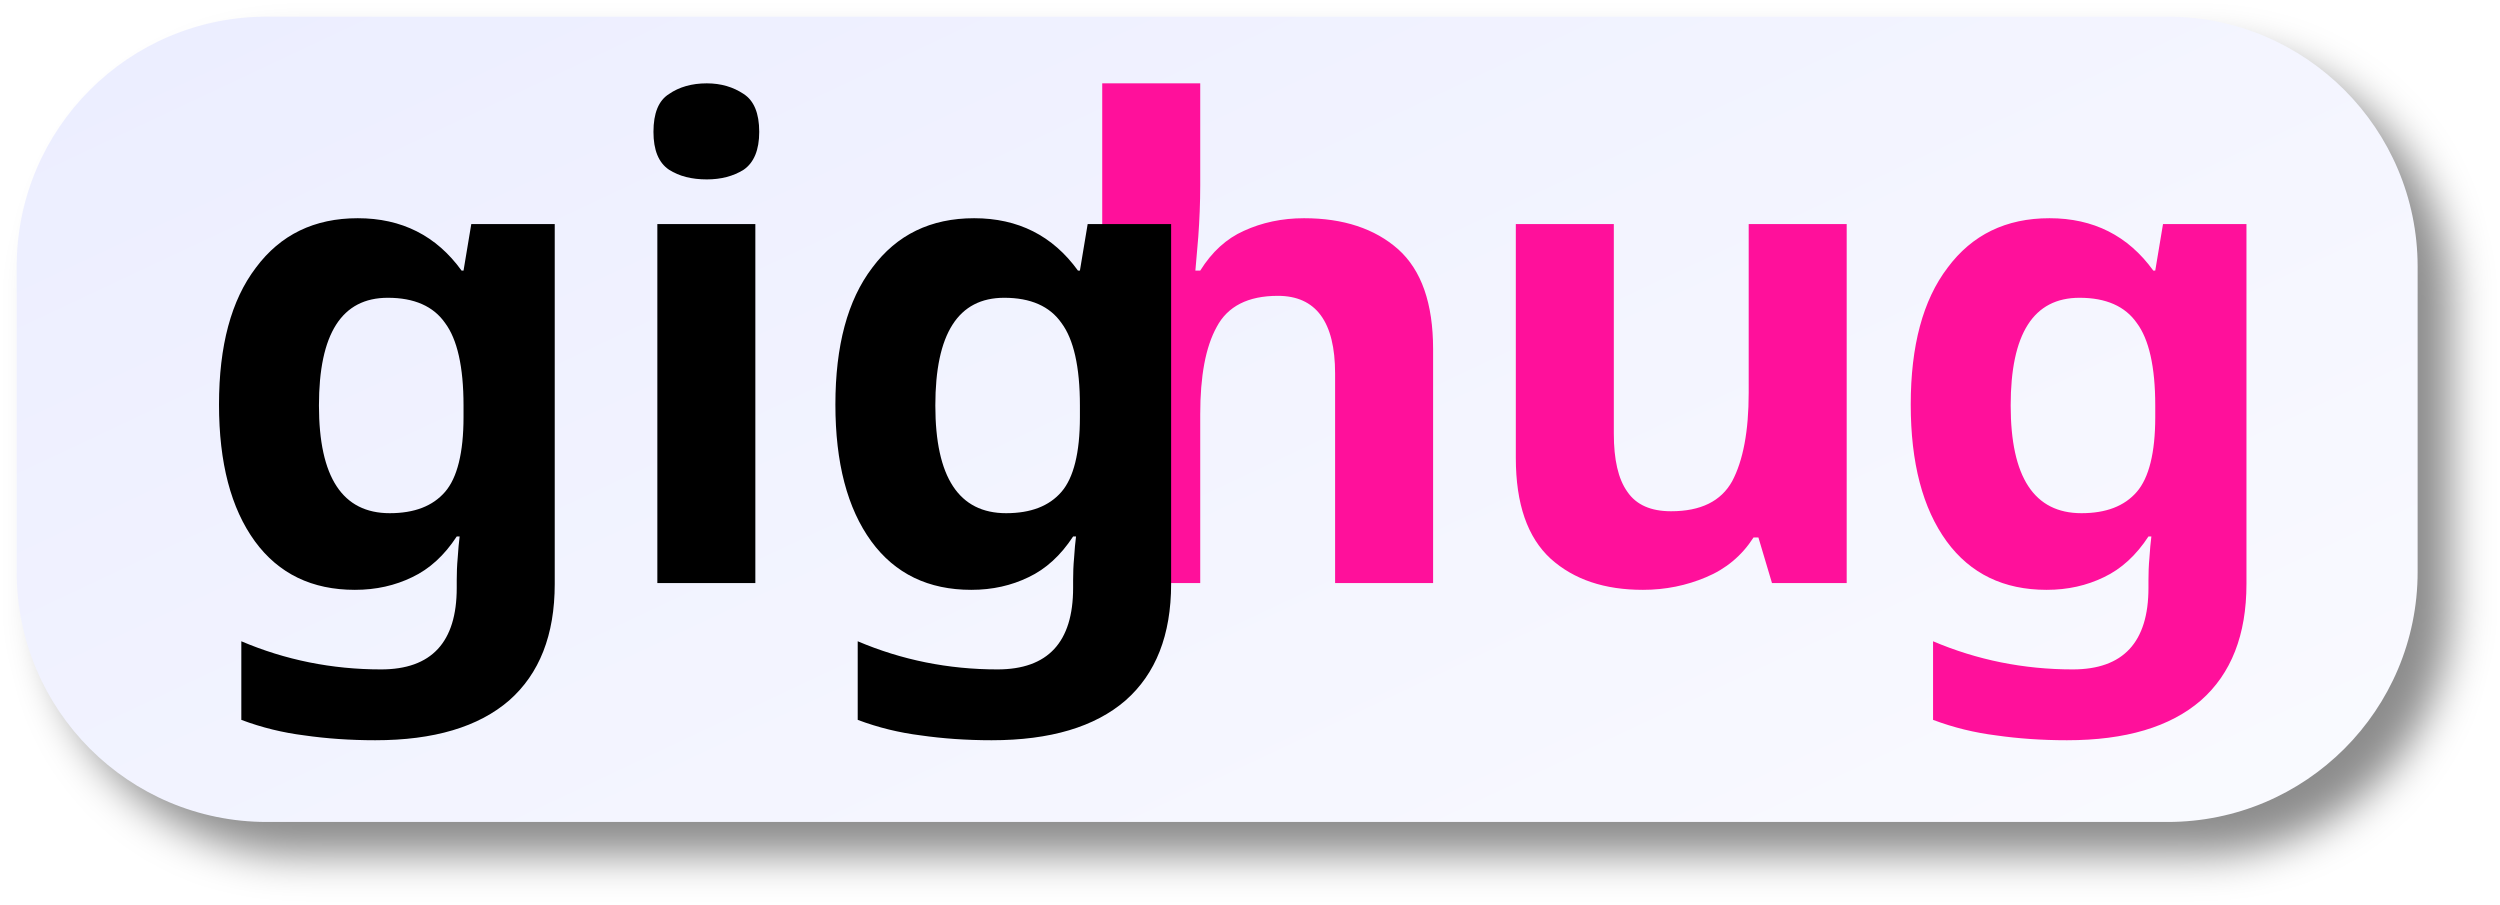
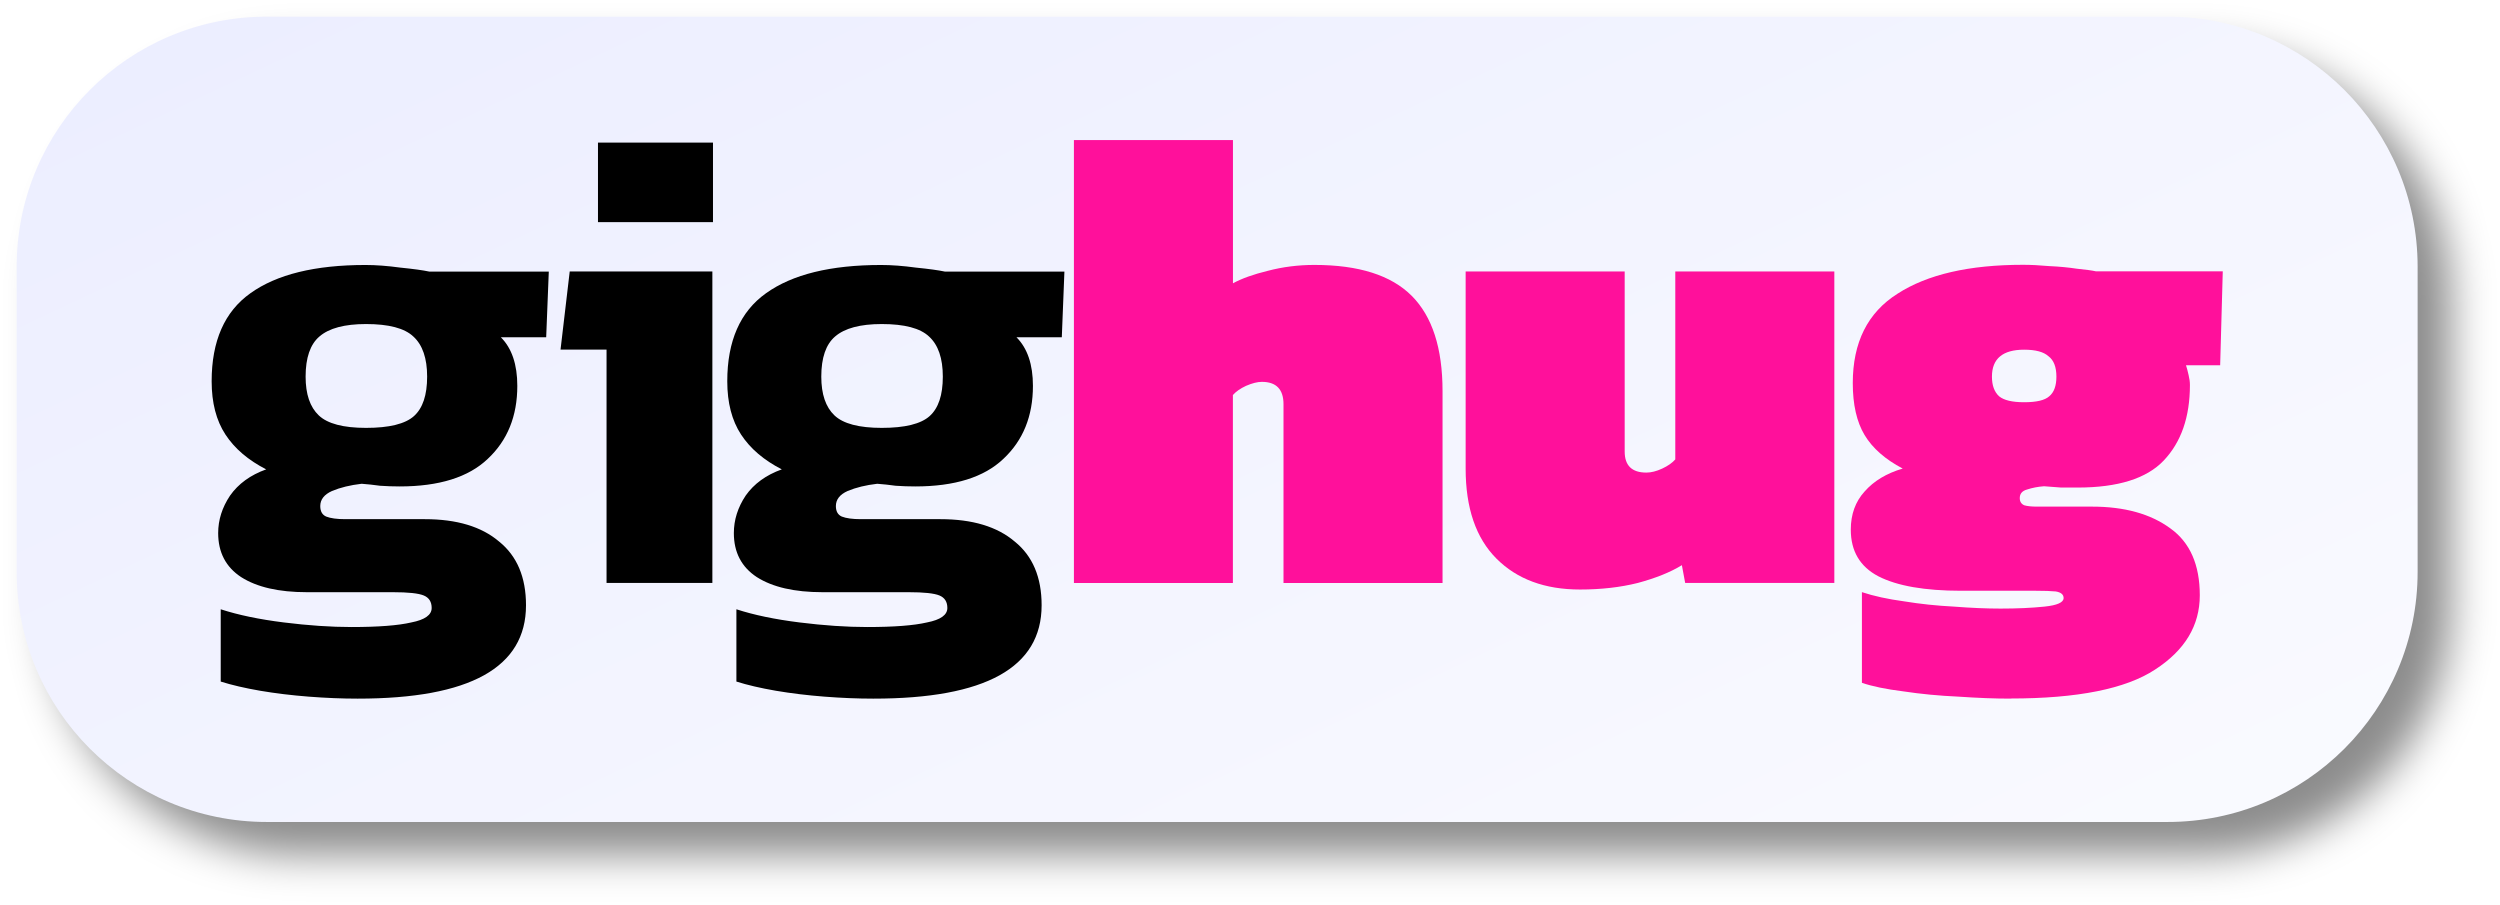
- <svg xmlns="http://www.w3.org/2000/svg" xmlns:xlink="http://www.w3.org/1999/xlink" width="40.258mm" height="14.563mm" viewBox="0 0 40.258 14.563" version="1.1" id="svg5">
+ <svg xmlns="http://www.w3.org/2000/svg" xmlns:xlink="http://www.w3.org/1999/xlink" width="58.281mm" height="21.083mm" viewBox="0 0 58.281 21.083" version="1.1" id="svg5">
  <defs id="defs2">
    <linearGradient id="linearGradient2785">
      <stop style="stop-color:#ebedff;stop-opacity:1;" offset="0" id="stop2781" />
      <stop style="stop-color:#ffffff;stop-opacity:1;" offset="1" id="stop2783" />
    </linearGradient>
-     <linearGradient xlink:href="#linearGradient2785" id="linearGradient2787" x1="51.308" y1="17.438" x2="67.498" y2="51.832" gradientUnits="userSpaceOnUse" gradientTransform="translate(10.79048,-1.541497)" />
+     <linearGradient xlink:href="#linearGradient2785" id="linearGradient2787" x1="51.308" y1="17.438" x2="67.498" y2="51.832" gradientUnits="userSpaceOnUse" gradientTransform="matrix(1.447709,0,0,1.447709,-6.507142,-12.20378)" />
    <filter style="color-interpolation-filters:sRGB" id="filter3533" x="-0.021" y="-0.061" width="1.041" height="1.123">
      <feGaussianBlur stdDeviation="0.332" id="feGaussianBlur3535" />
    </filter>
  </defs>
  <g id="layer1" transform="translate(-49.42637,-22.27374)">
-     <rect style="mix-blend-mode:normal;fill:#000000;fill-opacity:0.453;stroke-width:0.265;filter:url(#filter3533)" id="rect3531" width="38.663" height="12.968" x="50.224" y="23.071" ry="4.027" />
-     <rect style="fill:url(#linearGradient2787);fill-opacity:1;stroke-width:0.265" id="rect1820" width="38.663" height="12.968" x="49.695" y="22.542" ry="4.027" />
-     <g id="g2803" transform="translate(10.72655,-1.34117)">
-       <text xml:space="preserve" style="font-style:normal;font-variant:normal;font-weight:900;font-stretch:normal;font-size:10.583px;line-height:1.25;font-family:Kanit;-inkscape-font-specification:'Kanit Heavy';letter-spacing:-0.265px;word-spacing:0px;fill:#ff109b;fill-opacity:1;stroke:none;stroke-width:0.265" x="55.623" y="33.003" id="text167-1">
-         <tspan id="tspan165-8" style="font-style:normal;font-variant:normal;font-weight:900;font-stretch:normal;font-family:Kanit;-inkscape-font-specification:'Kanit Heavy';fill:#ff109b;fill-opacity:1;stroke-width:0.265" x="55.623" y="33.003" dx="0 0 0">hug</tspan>
-       </text>
-       <text xml:space="preserve" style="font-style:normal;font-variant:normal;font-weight:600;font-stretch:normal;font-size:10.583px;line-height:1.25;font-family:Kanit;-inkscape-font-specification:'Kanit Semi-Bold';letter-spacing:0px;word-spacing:0px;fill:#000000;fill-opacity:1;stroke:none;stroke-width:0.265" x="41.757" y="33.003" id="text113-8">
-         <tspan id="tspan111-5" style="font-style:normal;font-variant:normal;font-weight:600;font-stretch:normal;font-family:Kanit;-inkscape-font-specification:'Kanit Semi-Bold';stroke-width:0.265" x="41.757" y="33.003" dx="0 0 -0.66">gig</tspan>
-       </text>
+     <rect style="mix-blend-mode:normal;fill:#000000;fill-opacity:0.453;stroke-width:0.265;filter:url(#filter3533)" id="rect3531" width="38.663" height="12.968" x="50.224" y="23.071" ry="4.027" transform="matrix(1.447709,0,0,1.447709,-22.12861,-9.972144)" />
+     <rect style="fill:url(#linearGradient2787);fill-opacity:1;stroke-width:0.383" id="rect1820" width="55.972" height="18.774" x="49.815" y="22.662" ry="5.83" />
+     <g id="g2803" transform="matrix(1.447709,0,0,1.447709,-6.599684,-11.91377)">
+       <g aria-label="hug" id="text167-1" style="font-weight:900;font-size:10.583px;line-height:1.25;font-family:Kanit;-inkscape-font-specification:'Kanit Heavy';letter-spacing:-0.265px;word-spacing:0px;fill:#ff109b;stroke-width:0.265">
+         <path d="m 55.993,33.003 v -7.133 h 2.561 v 2.307 q 0.212,-0.116 0.561,-0.201 0.36,-0.095 0.751,-0.095 1.069,0 1.566,0.497 0.497,0.497 0.497,1.535 v 3.09 h -2.561 v -2.879 q 0,-0.36 -0.349,-0.36 -0.106,0 -0.254,0.064 -0.138,0.064 -0.212,0.148 v 3.027 z" id="path3647" />
+         <path d="m 64.142,33.108 q -0.847,0 -1.344,-0.497 -0.497,-0.497 -0.497,-1.45 v -3.175 h 2.561 v 2.9 q 0,0.339 0.349,0.339 0.116,0 0.254,-0.064 0.138,-0.064 0.212,-0.148 v -3.027 h 2.561 v 5.016 h -2.402 l -0.053,-0.286 q -0.275,0.169 -0.709,0.286 -0.423,0.106 -0.931,0.106 z" id="path3649" />
+         <path d="m 71.074,34.865 q -0.37,0 -0.836,-0.032 -0.466,-0.021 -0.889,-0.085 -0.423,-0.053 -0.667,-0.138 v -1.46 q 0.286,0.095 0.677,0.148 0.392,0.064 0.804,0.085 0.413,0.032 0.751,0.032 0.402,0 0.709,-0.032 0.307,-0.032 0.307,-0.138 0,-0.085 -0.127,-0.106 -0.116,-0.011 -0.317,-0.011 h -1.206 q -0.878,0 -1.333,-0.233 -0.444,-0.233 -0.444,-0.751 0,-0.37 0.222,-0.614 0.222,-0.254 0.614,-0.37 -0.423,-0.222 -0.614,-0.54 -0.19,-0.317 -0.19,-0.836 0,-0.984 0.72,-1.439 0.72,-0.466 2.021,-0.466 0.191,0 0.423,0.021 0.243,0.011 0.444,0.042 0.212,0.021 0.307,0.042 h 2.043 l -0.042,1.513 h -0.55 q 0.021,0.064 0.042,0.159 0.021,0.085 0.021,0.159 0,0.773 -0.423,1.217 -0.413,0.434 -1.386,0.434 -0.106,0 -0.265,0 -0.159,-0.011 -0.275,-0.021 -0.148,0.011 -0.275,0.053 -0.116,0.032 -0.116,0.138 0,0.085 0.074,0.116 0.074,0.021 0.201,0.021 h 0.889 q 0.783,0 1.259,0.349 0.476,0.339 0.476,1.079 0,0.73 -0.72,1.196 -0.709,0.466 -2.328,0.466 z m 0.222,-4.773 q 0.296,0 0.402,-0.095 0.116,-0.095 0.116,-0.317 0,-0.233 -0.127,-0.328 -0.116,-0.106 -0.392,-0.106 -0.519,0 -0.519,0.434 0,0.212 0.116,0.317 0.116,0.095 0.402,0.095 z" id="path3651" />
+       </g>
+       <g aria-label="gig" id="text113-8" style="font-weight:600;font-size:10.583px;line-height:1.25;font-family:Kanit;-inkscape-font-specification:'Kanit Semi-Bold';letter-spacing:0px;word-spacing:0px;stroke-width:0.265">
+         <path d="m 44.455,34.865 q -0.37,0 -0.783,-0.032 -0.413,-0.032 -0.783,-0.095 -0.37,-0.064 -0.635,-0.148 v -1.164 q 0.423,0.138 1.016,0.212 0.593,0.074 1.09,0.074 0.646,0 0.963,-0.074 0.328,-0.064 0.328,-0.233 0,-0.148 -0.127,-0.201 -0.127,-0.053 -0.497,-0.053 h -1.386 q -0.677,0 -1.058,-0.243 -0.37,-0.243 -0.37,-0.709 0,-0.317 0.191,-0.603 0.201,-0.286 0.582,-0.423 -0.434,-0.222 -0.656,-0.561 -0.222,-0.339 -0.222,-0.857 0,-0.974 0.624,-1.418 0.635,-0.455 1.852,-0.455 0.254,0 0.561,0.042 0.317,0.032 0.466,0.064 h 1.926 l -0.042,1.058 h -0.73 q 0.265,0.265 0.265,0.783 0,0.73 -0.476,1.175 -0.466,0.444 -1.418,0.444 -0.159,0 -0.317,-0.011 -0.148,-0.021 -0.296,-0.032 -0.275,0.032 -0.476,0.116 -0.19,0.085 -0.19,0.243 0,0.127 0.095,0.169 0.106,0.042 0.307,0.042 h 1.281 q 0.773,0 1.196,0.36 0.434,0.349 0.434,1.027 0,1.503 -2.709,1.503 z m 0.138,-4.36 q 0.561,0 0.773,-0.19 0.212,-0.19 0.212,-0.635 0,-0.444 -0.222,-0.646 -0.212,-0.201 -0.762,-0.201 -0.519,0 -0.751,0.201 -0.222,0.19 -0.222,0.646 0,0.423 0.212,0.624 0.212,0.201 0.762,0.201 z" id="path3640" />
+         <path d="m 48.329,27.192 v -1.281 h 1.852 v 1.281 z m 0.138,5.81 v -3.757 h -0.741 l 0.148,-1.259 h 2.297 v 5.016 z" id="path3642" />
+         <path d="m 52.759,34.865 q -0.37,0 -0.783,-0.032 -0.413,-0.032 -0.783,-0.095 -0.37,-0.064 -0.635,-0.148 v -1.164 q 0.423,0.138 1.016,0.212 0.593,0.074 1.09,0.074 0.646,0 0.963,-0.074 0.328,-0.064 0.328,-0.233 0,-0.148 -0.127,-0.201 -0.127,-0.053 -0.497,-0.053 h -1.386 q -0.677,0 -1.058,-0.243 -0.37,-0.243 -0.37,-0.709 0,-0.317 0.19,-0.603 0.201,-0.286 0.582,-0.423 -0.434,-0.222 -0.656,-0.561 -0.222,-0.339 -0.222,-0.857 0,-0.974 0.624,-1.418 0.635,-0.455 1.852,-0.455 0.254,0 0.561,0.042 0.317,0.032 0.466,0.064 h 1.926 l -0.042,1.058 h -0.73 q 0.265,0.265 0.265,0.783 0,0.73 -0.476,1.175 -0.466,0.444 -1.418,0.444 -0.159,0 -0.317,-0.011 -0.148,-0.021 -0.296,-0.032 -0.275,0.032 -0.476,0.116 -0.19,0.085 -0.19,0.243 0,0.127 0.095,0.169 0.106,0.042 0.307,0.042 h 1.281 q 0.773,0 1.196,0.36 0.434,0.349 0.434,1.027 0,1.503 -2.709,1.503 z m 0.138,-4.36 q 0.561,0 0.773,-0.19 0.212,-0.19 0.212,-0.635 0,-0.444 -0.222,-0.646 -0.212,-0.201 -0.762,-0.201 -0.519,0 -0.751,0.201 -0.222,0.19 -0.222,0.646 0,0.423 0.212,0.624 0.212,0.201 0.762,0.201 z" id="path3644" />
+       </g>
    </g>
  </g>
</svg>
